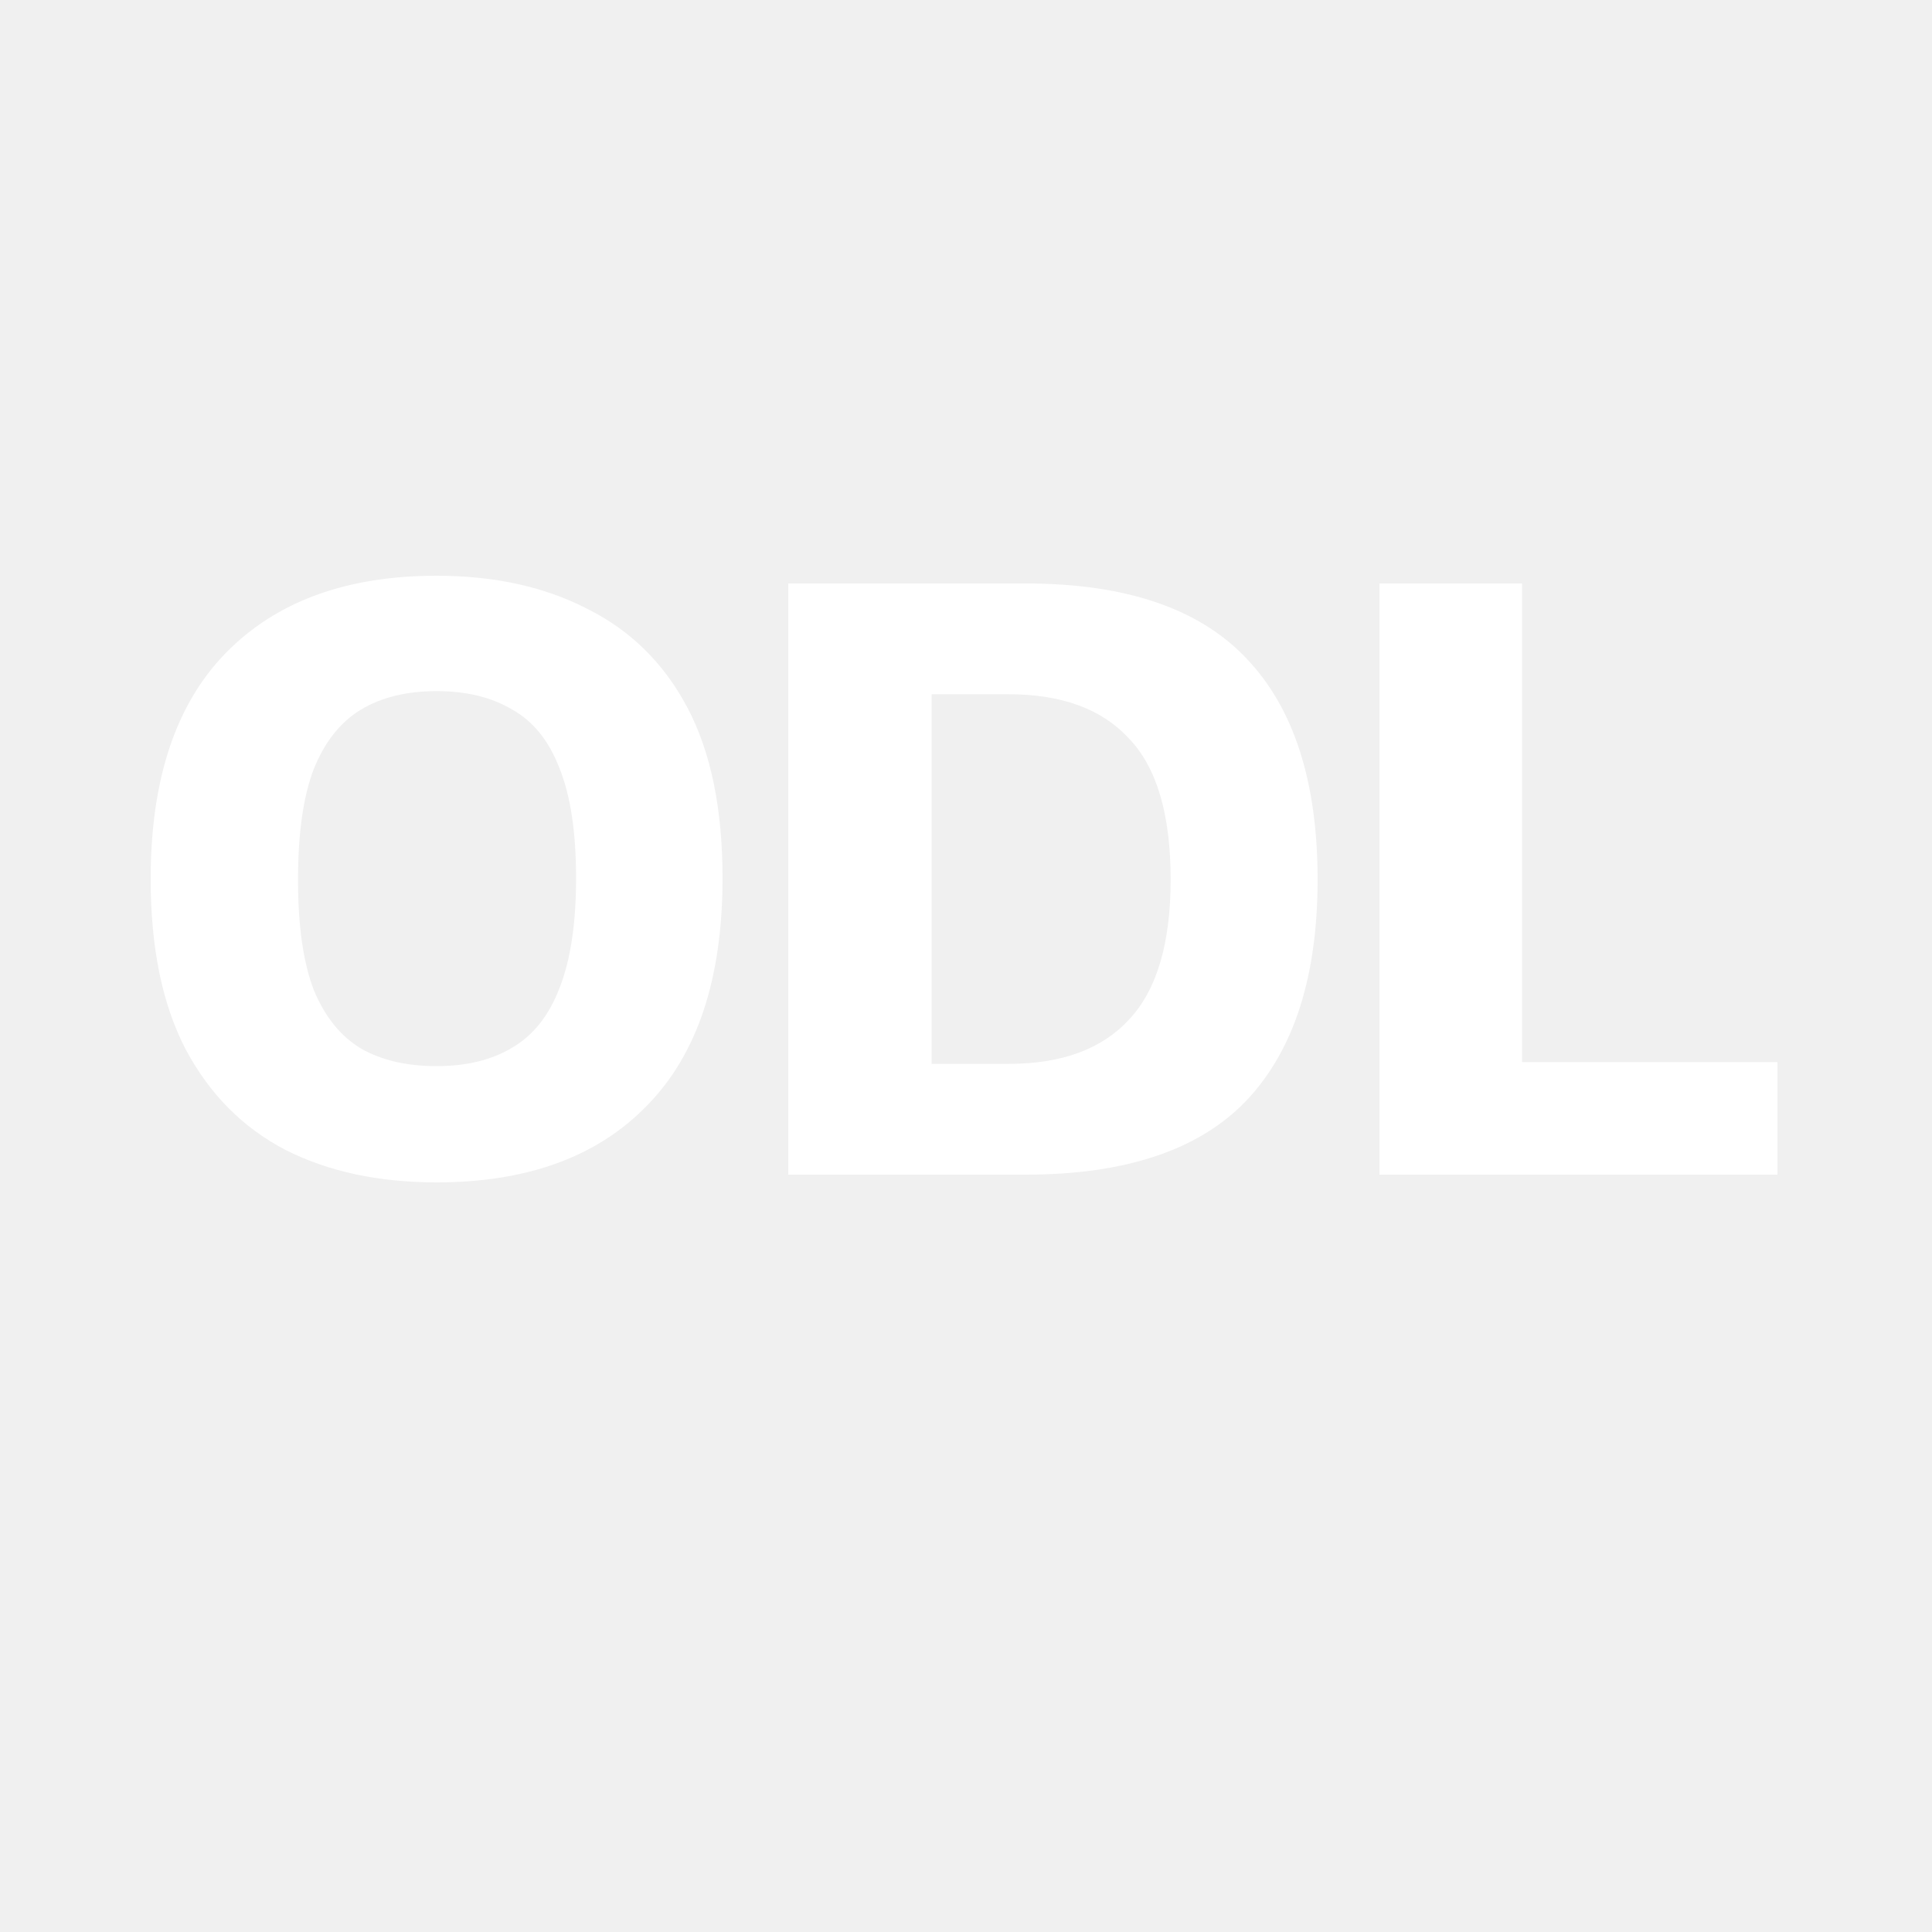
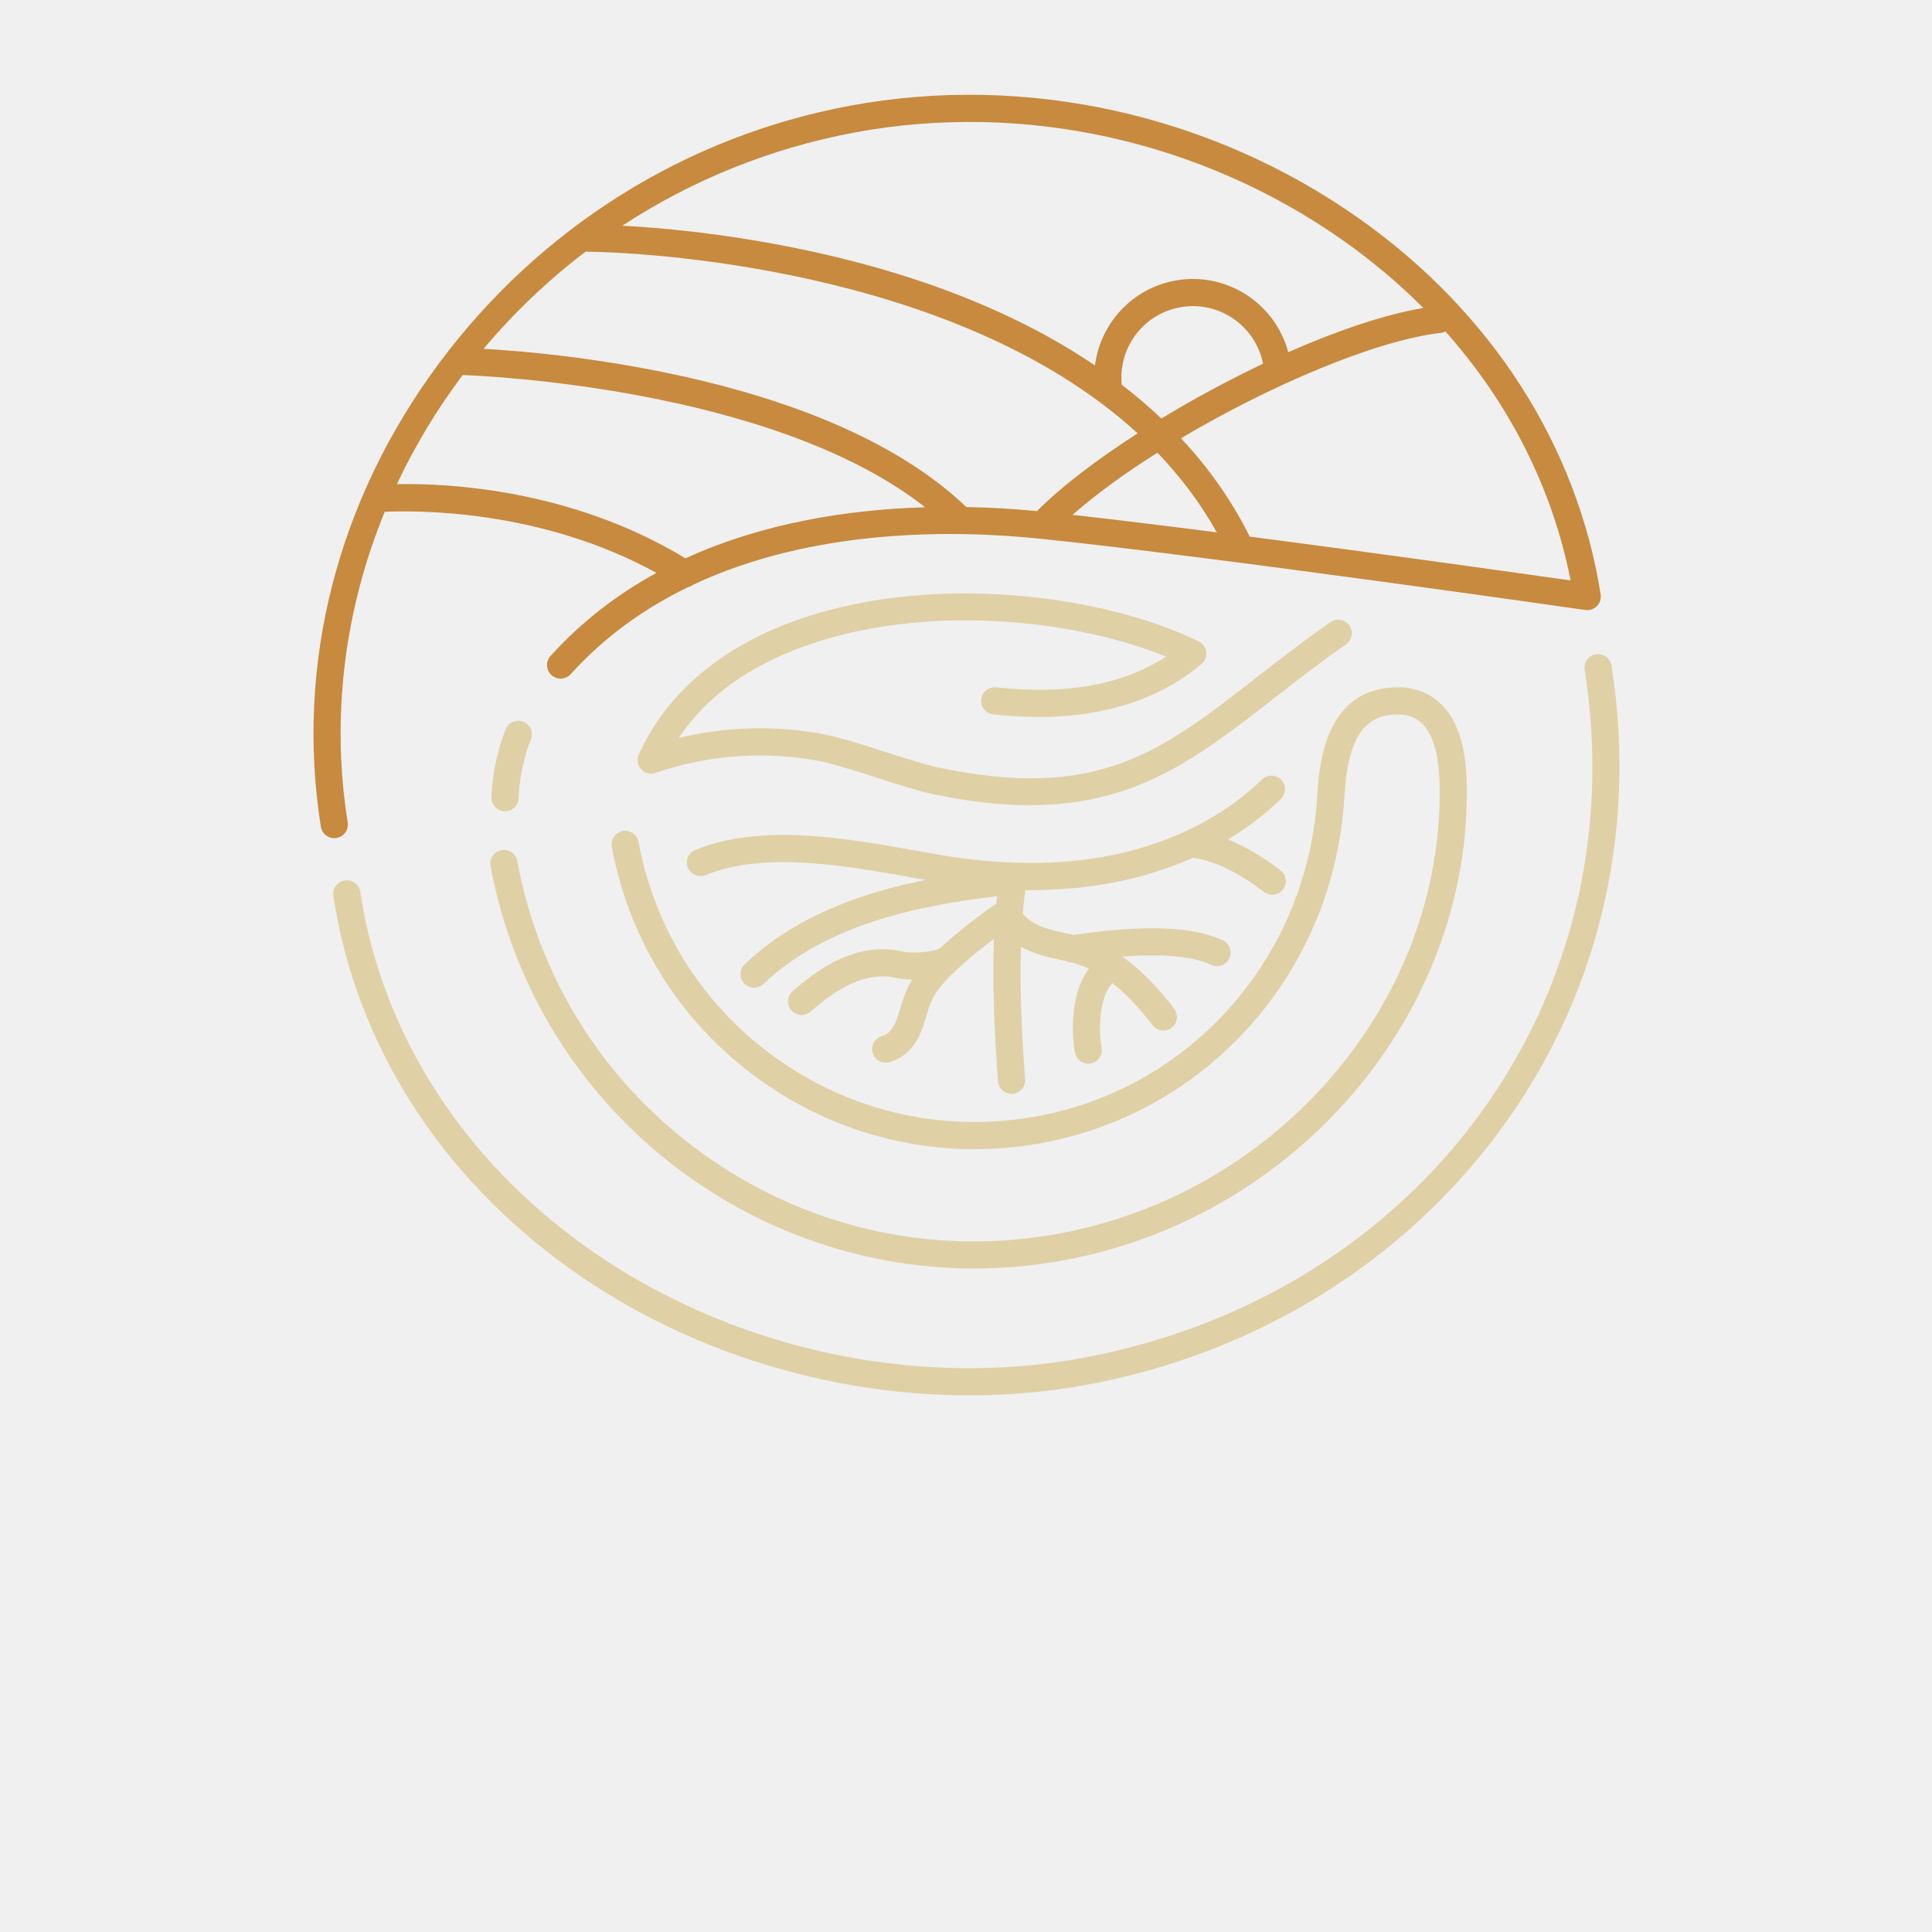
- <svg xmlns="http://www.w3.org/2000/svg" width="500" height="500" viewBox="0 0 500 500" fill="none">
-   <path d="M356.994 304V151H393.91V274.868H459.994V304H356.994Z" fill="white" />
-   <path d="M203.994 304V151H265.392C291.356 151 310.448 157.499 322.666 170.498C334.885 183.343 340.994 202.382 340.994 227.615C340.994 252.694 334.885 271.733 322.666 284.732C310.448 297.577 291.356 304 265.392 304H203.994ZM241.108 275.327H261.039C274.785 275.327 285.171 271.504 292.196 263.858C299.375 256.211 302.964 244.13 302.964 227.615C302.964 210.793 299.375 198.636 292.196 191.142C285.171 183.496 274.785 179.673 261.039 179.673H241.108V275.327Z" fill="white" />
-   <path d="M112.994 306C98.013 306 84.998 303.21 73.951 297.63C62.904 291.899 54.278 283.227 48.074 271.614C42.021 260.001 38.994 245.296 38.994 227.5C38.994 201.71 45.501 182.18 58.516 168.908C71.53 155.636 89.689 149 112.994 149C127.976 149 140.99 151.866 152.037 157.597C163.235 163.177 171.861 171.698 177.914 183.16C183.968 194.622 186.994 209.327 186.994 227.274C186.994 253.214 180.487 272.82 167.473 286.092C154.61 299.364 136.45 306 112.994 306ZM112.994 275.912C120.712 275.912 127.219 274.329 132.516 271.161C137.963 267.994 142.049 262.866 144.773 255.778C147.649 248.539 149.086 239.037 149.086 227.274C149.086 215.359 147.649 205.858 144.773 198.769C142.049 191.681 137.963 186.629 132.516 183.612C127.219 180.445 120.712 178.862 112.994 178.862C105.276 178.862 98.769 180.445 93.473 183.612C88.176 186.78 84.09 191.907 81.215 198.996C78.491 206.084 77.129 215.661 77.129 227.726C77.129 239.641 78.491 249.142 81.215 256.231C84.09 263.168 88.176 268.22 93.473 271.388C98.769 274.404 105.276 275.912 112.994 275.912Z" fill="white" />
+ <svg xmlns="http://www.w3.org/2000/svg" width="530" height="530" viewBox="0 0 530 530" fill="none">
+   <path d="M437.817 179.486C439.836 179.169 441.753 180.552 442.075 182.584C449.395 228.859 438.216 274.578 410.595 311.315C383.715 347.069 343.835 371.409 298.299 379.85C287.663 381.823 276.802 382.789 265.9 382.789C227.268 382.79 188.115 370.666 156.604 348.242C120.738 322.717 97.601 286.328 91.453 245.779C91.144 243.746 92.544 241.847 94.577 241.538C96.624 241.233 98.511 242.63 98.819 244.663C104.659 283.199 126.715 317.829 160.924 342.173C199.715 369.78 250.561 381.127 296.941 372.527C389.788 355.312 449.019 274.154 434.718 183.749C434.397 181.717 435.785 179.809 437.817 179.486Z" fill="#E0D0A6" />
+   <path d="M379.513 188.865C385.533 187.914 390.545 189.08 394.405 192.325C399.587 196.681 402.197 204.242 402.385 215.44C403.427 277.841 355.956 333.844 291.966 345.708C283.682 347.244 275.428 347.986 267.289 347.986C203.504 347.986 146.613 302.481 134.574 237.554C134.199 235.531 135.535 233.588 137.557 233.213C139.571 232.831 141.522 234.173 141.898 236.195C148.111 269.704 167.002 298.788 195.088 318.089C223.178 337.391 257.101 344.594 290.609 338.385C351.067 327.174 395.919 274.372 394.936 215.565C394.79 206.773 392.999 200.873 389.614 198.027C387.448 196.208 384.524 195.615 380.671 196.222C371.221 197.712 369.364 208.968 368.802 218.607C366.04 265.962 331.99 304.99 285.998 313.518C259.378 318.46 232.419 312.727 210.102 297.392C187.784 282.057 172.776 258.948 167.838 232.323C167.463 230.3 168.798 228.358 170.821 227.983C172.838 227.595 174.787 228.943 175.162 230.965C179.736 255.633 193.642 277.045 214.32 291.254C234.998 305.462 259.966 310.767 284.64 306.194C327.254 298.292 358.804 262.098 361.365 218.173C361.75 211.571 362.923 191.479 379.513 188.865Z" fill="#E0D0A6" />
+   <path d="M346.19 213.83C347.668 212.398 350.026 212.436 351.457 213.913C352.887 215.39 352.85 217.749 351.373 219.179C347.043 223.372 342.177 227.088 336.862 230.291C342.5 232.559 347.536 235.888 351.285 238.777C352.914 240.034 353.216 242.371 351.961 244.002C351.228 244.953 350.125 245.452 349.009 245.452C348.215 245.452 347.416 245.199 346.738 244.678C341.894 240.944 334.671 236.373 327.276 235.291C320.717 238.225 313.647 240.471 306.187 241.961C298.778 243.441 290.952 244.18 282.769 244.182C282.276 244.182 281.781 244.177 281.285 244.171C281.001 246.199 280.763 248.354 280.571 250.639C282.243 252.801 285.137 254.026 286.875 254.6C288.572 255.161 290.352 255.56 292.24 255.983C292.96 256.144 293.689 256.308 294.423 256.483C307.115 254.634 324.697 252.931 335.445 257.95C337.308 258.821 338.113 261.036 337.242 262.899C336.61 264.254 335.268 265.049 333.865 265.049C333.338 265.049 332.802 264.937 332.292 264.699C326.139 261.826 316.254 261.779 307.854 262.42C313.756 266.538 318.417 271.962 322.089 276.706C323.349 278.331 323.049 280.672 321.423 281.931C320.745 282.455 319.943 282.71 319.147 282.71C318.033 282.71 316.932 282.213 316.198 281.265C313.23 277.43 309.561 273.102 305.133 269.668C305.053 269.779 304.967 269.888 304.874 269.992C301.944 273.26 301.132 281.622 302.21 287.382C302.589 289.404 301.256 291.35 299.234 291.73C299.004 291.772 298.772 291.793 298.545 291.793C296.787 291.793 295.223 290.543 294.888 288.754C293.764 282.744 293.922 271.895 298.737 265.726C297.88 265.332 297.001 264.978 296.1 264.675C295.39 264.436 294.665 264.227 293.923 264.033C293.354 264.025 292.809 263.886 292.32 263.641C291.76 263.51 291.191 263.382 290.612 263.252C288.631 262.809 286.583 262.349 284.538 261.674C282.907 261.135 281.414 260.483 280.069 259.729C279.768 269.791 280.148 281.849 281.207 296.103C281.359 298.154 279.82 299.941 277.768 300.095C277.674 300.102 277.58 300.105 277.488 300.105C275.557 300.105 273.922 298.613 273.777 296.656C272.616 281.034 272.249 268.193 272.676 257.52C269.322 260.039 266.079 262.719 262.989 265.529C259.524 268.679 256.922 271.452 255.473 274.747C254.95 275.935 254.558 277.255 254.144 278.653C253.704 280.134 253.248 281.665 252.591 283.205C250.718 287.601 247.514 290.599 243.803 291.43C243.529 291.491 243.255 291.52 242.985 291.52C241.281 291.52 239.743 290.342 239.354 288.609C238.905 286.601 240.168 284.61 242.175 284.161C243.498 283.864 244.83 282.415 245.739 280.284C246.229 279.133 246.604 277.87 247.003 276.531C247.465 274.976 247.943 273.365 248.653 271.749C249.116 270.697 249.653 269.696 250.248 268.741C248.45 268.704 246.853 268.519 245.728 268.245C242.138 267.37 237.85 267.922 233.659 269.798C229.355 271.722 225.515 274.786 222.325 277.531C221.622 278.135 220.757 278.432 219.897 278.432C218.851 278.432 217.809 277.993 217.073 277.137C215.731 275.578 215.909 273.227 217.467 271.885C221.064 268.791 225.438 265.314 230.618 262.998C234.646 261.196 240.844 259.388 247.492 261.008C250.468 261.731 256.679 261.109 258.056 259.946C262.849 255.596 267.985 251.542 273.334 247.887C273.403 247.196 273.478 246.517 273.556 245.848C252.658 248.327 226.763 253.381 209.432 269.921C208.711 270.609 207.785 270.951 206.862 270.951C205.879 270.951 204.897 270.565 204.166 269.798C202.746 268.309 202.802 265.952 204.29 264.532C218.089 251.363 236.413 244.918 253.879 241.38C252.742 241.178 251.589 240.975 250.423 240.766C232.276 237.501 209.693 233.44 193.561 240.059C191.66 240.839 189.483 239.932 188.701 238.029C187.921 236.126 188.83 233.95 190.733 233.167C208.873 225.724 232.643 229.998 251.741 233.435C253.601 233.768 255.427 234.096 257.209 234.407C264.349 235.653 271.269 236.396 277.94 236.64C278.136 236.631 278.334 236.637 278.535 236.66C287.778 236.958 296.537 236.292 304.728 234.658C311.851 233.235 318.578 231.075 324.783 228.246C324.99 228.125 325.209 228.024 325.438 227.944C333.295 224.28 340.3 219.534 346.19 213.83Z" fill="#E0D0A6" />
+   <path d="M138.708 200.079C139.461 198.164 141.621 197.221 143.538 197.98C145.451 198.734 146.391 200.897 145.636 202.81C142.388 211.048 142.263 218.792 142.263 218.869C142.238 220.911 140.575 222.554 138.539 222.554H138.502C136.447 222.535 134.797 220.857 134.814 218.804C134.817 218.431 134.931 209.655 138.708 200.079Z" fill="#E0D0A6" />
+   <path d="M218.276 170.223C255.531 156.852 303.056 163.217 328.856 175.991C329.983 176.55 330.751 177.639 330.901 178.887C331.05 180.136 330.559 181.376 329.595 182.184C308.808 199.612 281.48 196.877 272.497 195.978C270.451 195.772 268.957 193.947 269.163 191.901C269.369 189.856 271.2 188.366 273.239 188.566C286.102 189.85 304.337 190.217 319.883 180.12C294.606 169.795 253.534 165.486 220.791 177.234C205.171 182.84 193.578 191.294 186.217 202.425C198.946 199.361 212.249 198.95 225.178 201.271C230.021 202.14 236.711 204.29 243.179 206.371C248.62 208.12 253.758 209.772 257.338 210.53C301.115 219.797 318.386 206.343 344.534 185.982C350.868 181.05 357.416 175.95 364.978 170.674C366.664 169.497 368.986 169.912 370.164 171.598C371.341 173.285 370.928 175.607 369.241 176.783C361.839 181.948 355.368 186.986 349.11 191.86C328.789 207.682 311.828 220.888 282.476 220.888C274.58 220.888 265.793 219.934 255.797 217.818C251.841 216.98 246.526 215.271 240.898 213.461C234.664 211.456 228.215 209.383 223.864 208.602C209.169 205.969 193.951 207.158 179.846 212.042C178.444 212.533 176.881 212.133 175.879 211.038C174.875 209.941 174.621 208.353 175.229 206.997C182.696 190.365 197.583 177.649 218.276 170.223Z" fill="#E0D0A6" />
+   <path fill-rule="evenodd" clip-rule="evenodd" d="M233.242 28.994C281.454 20.053 332.357 31.353 372.899 59.989C409.102 85.562 432.617 122.167 439.108 163.062C439.294 164.231 438.913 165.419 438.083 166.261C437.255 167.103 436.069 167.501 434.902 167.333C433.877 167.186 332.243 152.627 285.503 147.796C261.726 145.336 223.297 144.856 190.162 160.394C189.739 160.721 189.256 160.948 188.746 161.069C177.013 166.761 165.985 174.504 156.562 184.933C155.182 186.458 152.826 186.578 151.302 185.2C149.776 183.821 149.657 181.467 151.036 179.94C159.69 170.362 169.571 162.914 180.075 157.162C148.238 139.613 113.978 140.004 105.536 140.408C94.691 166.838 90.687 196.082 95.376 225.629C95.698 227.66 94.313 229.569 92.281 229.892C92.084 229.923 91.888 229.939 91.693 229.939C89.894 229.939 88.31 228.632 88.021 226.797C80.972 182.386 92.499 137.214 120.478 99.604C148.134 62.425 188.181 37.349 233.242 28.994ZM396.523 90.928C396.137 91.126 395.711 91.26 395.255 91.313C377.393 93.378 348.395 105.736 323.984 120.228C331.701 128.479 338.012 137.491 342.832 147.21C379.304 151.956 417.378 157.319 430.866 159.233C425.915 134.02 414.08 110.652 396.523 90.928ZM126.929 102.888C119.886 112.243 113.828 122.278 108.875 132.819C122.432 132.541 156.502 134.034 188.045 153.166C209.678 143.267 233.219 139.766 253.793 139.154C211.853 106.22 131.747 103.046 126.929 102.888ZM317.521 124.186C308.6 129.818 300.545 135.652 294.224 141.241C305.716 142.519 319.458 144.205 333.798 146.042C329.265 137.933 323.753 130.677 317.521 124.186ZM160.714 68.979C150.333 76.865 140.928 85.843 132.66 95.688C154.017 96.901 228.001 103.609 265.094 139.094C272.153 139.223 278.691 139.651 284.469 140.206C291.068 133.574 300.812 126.132 312.085 118.877C308.904 115.96 305.573 113.215 302.122 110.63C302.05 110.58 301.981 110.527 301.913 110.473C247.253 69.686 162.535 69.055 161.458 69.054C161.203 69.054 160.954 69.028 160.714 68.979ZM346.492 99.783C344.434 89.39 334.416 82.454 323.912 84.267C318.747 85.157 314.239 88.007 311.217 92.287C308.467 96.184 307.249 100.844 307.724 105.542C311.576 108.5 315.202 111.59 318.598 114.809C327.436 109.45 336.961 104.301 346.492 99.783ZM368.601 66.073C329.688 38.586 280.849 27.742 234.599 36.318C211.141 40.668 189.572 49.578 170.724 61.913C183.725 62.613 208.878 64.904 236.764 72.397C261.638 79.081 282.983 88.463 300.386 100.248C301.829 88.736 310.632 78.998 322.645 76.925C336.547 74.528 349.84 83.242 353.401 96.622C366.686 90.759 379.658 86.328 390.45 84.481C383.841 77.845 376.541 71.682 368.601 66.073Z" fill="#C78A3E" />
</svg>
